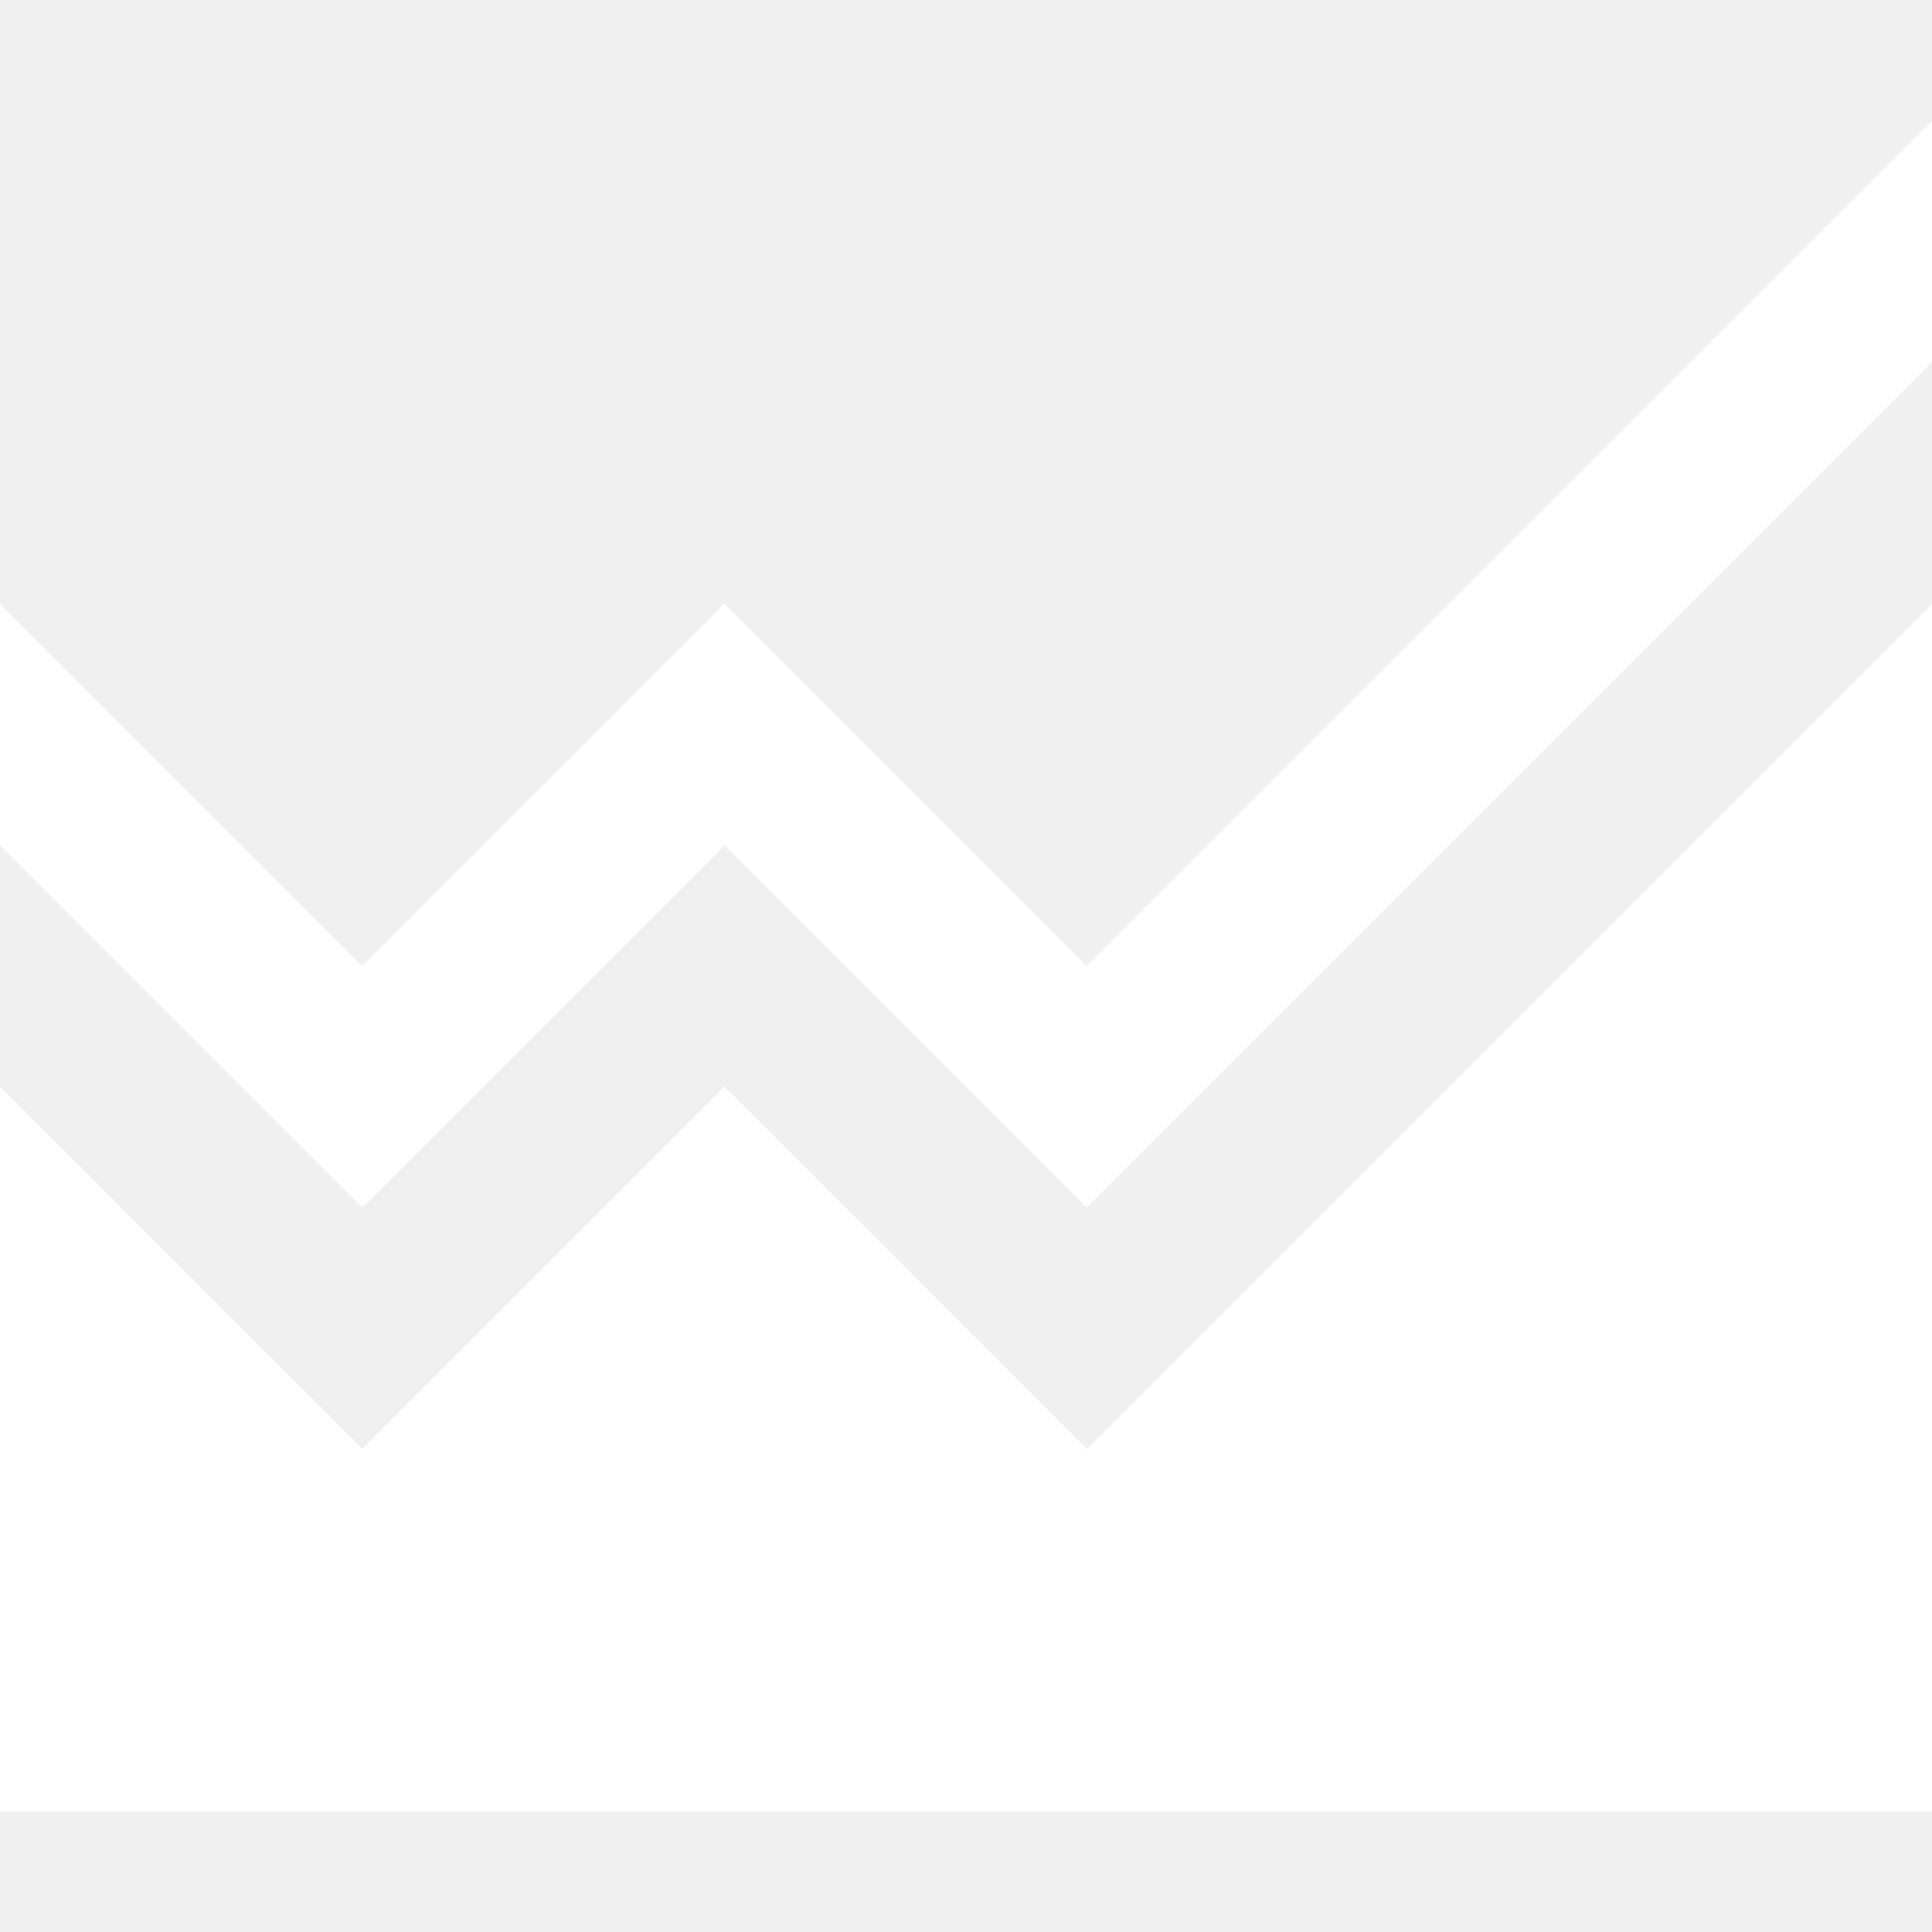
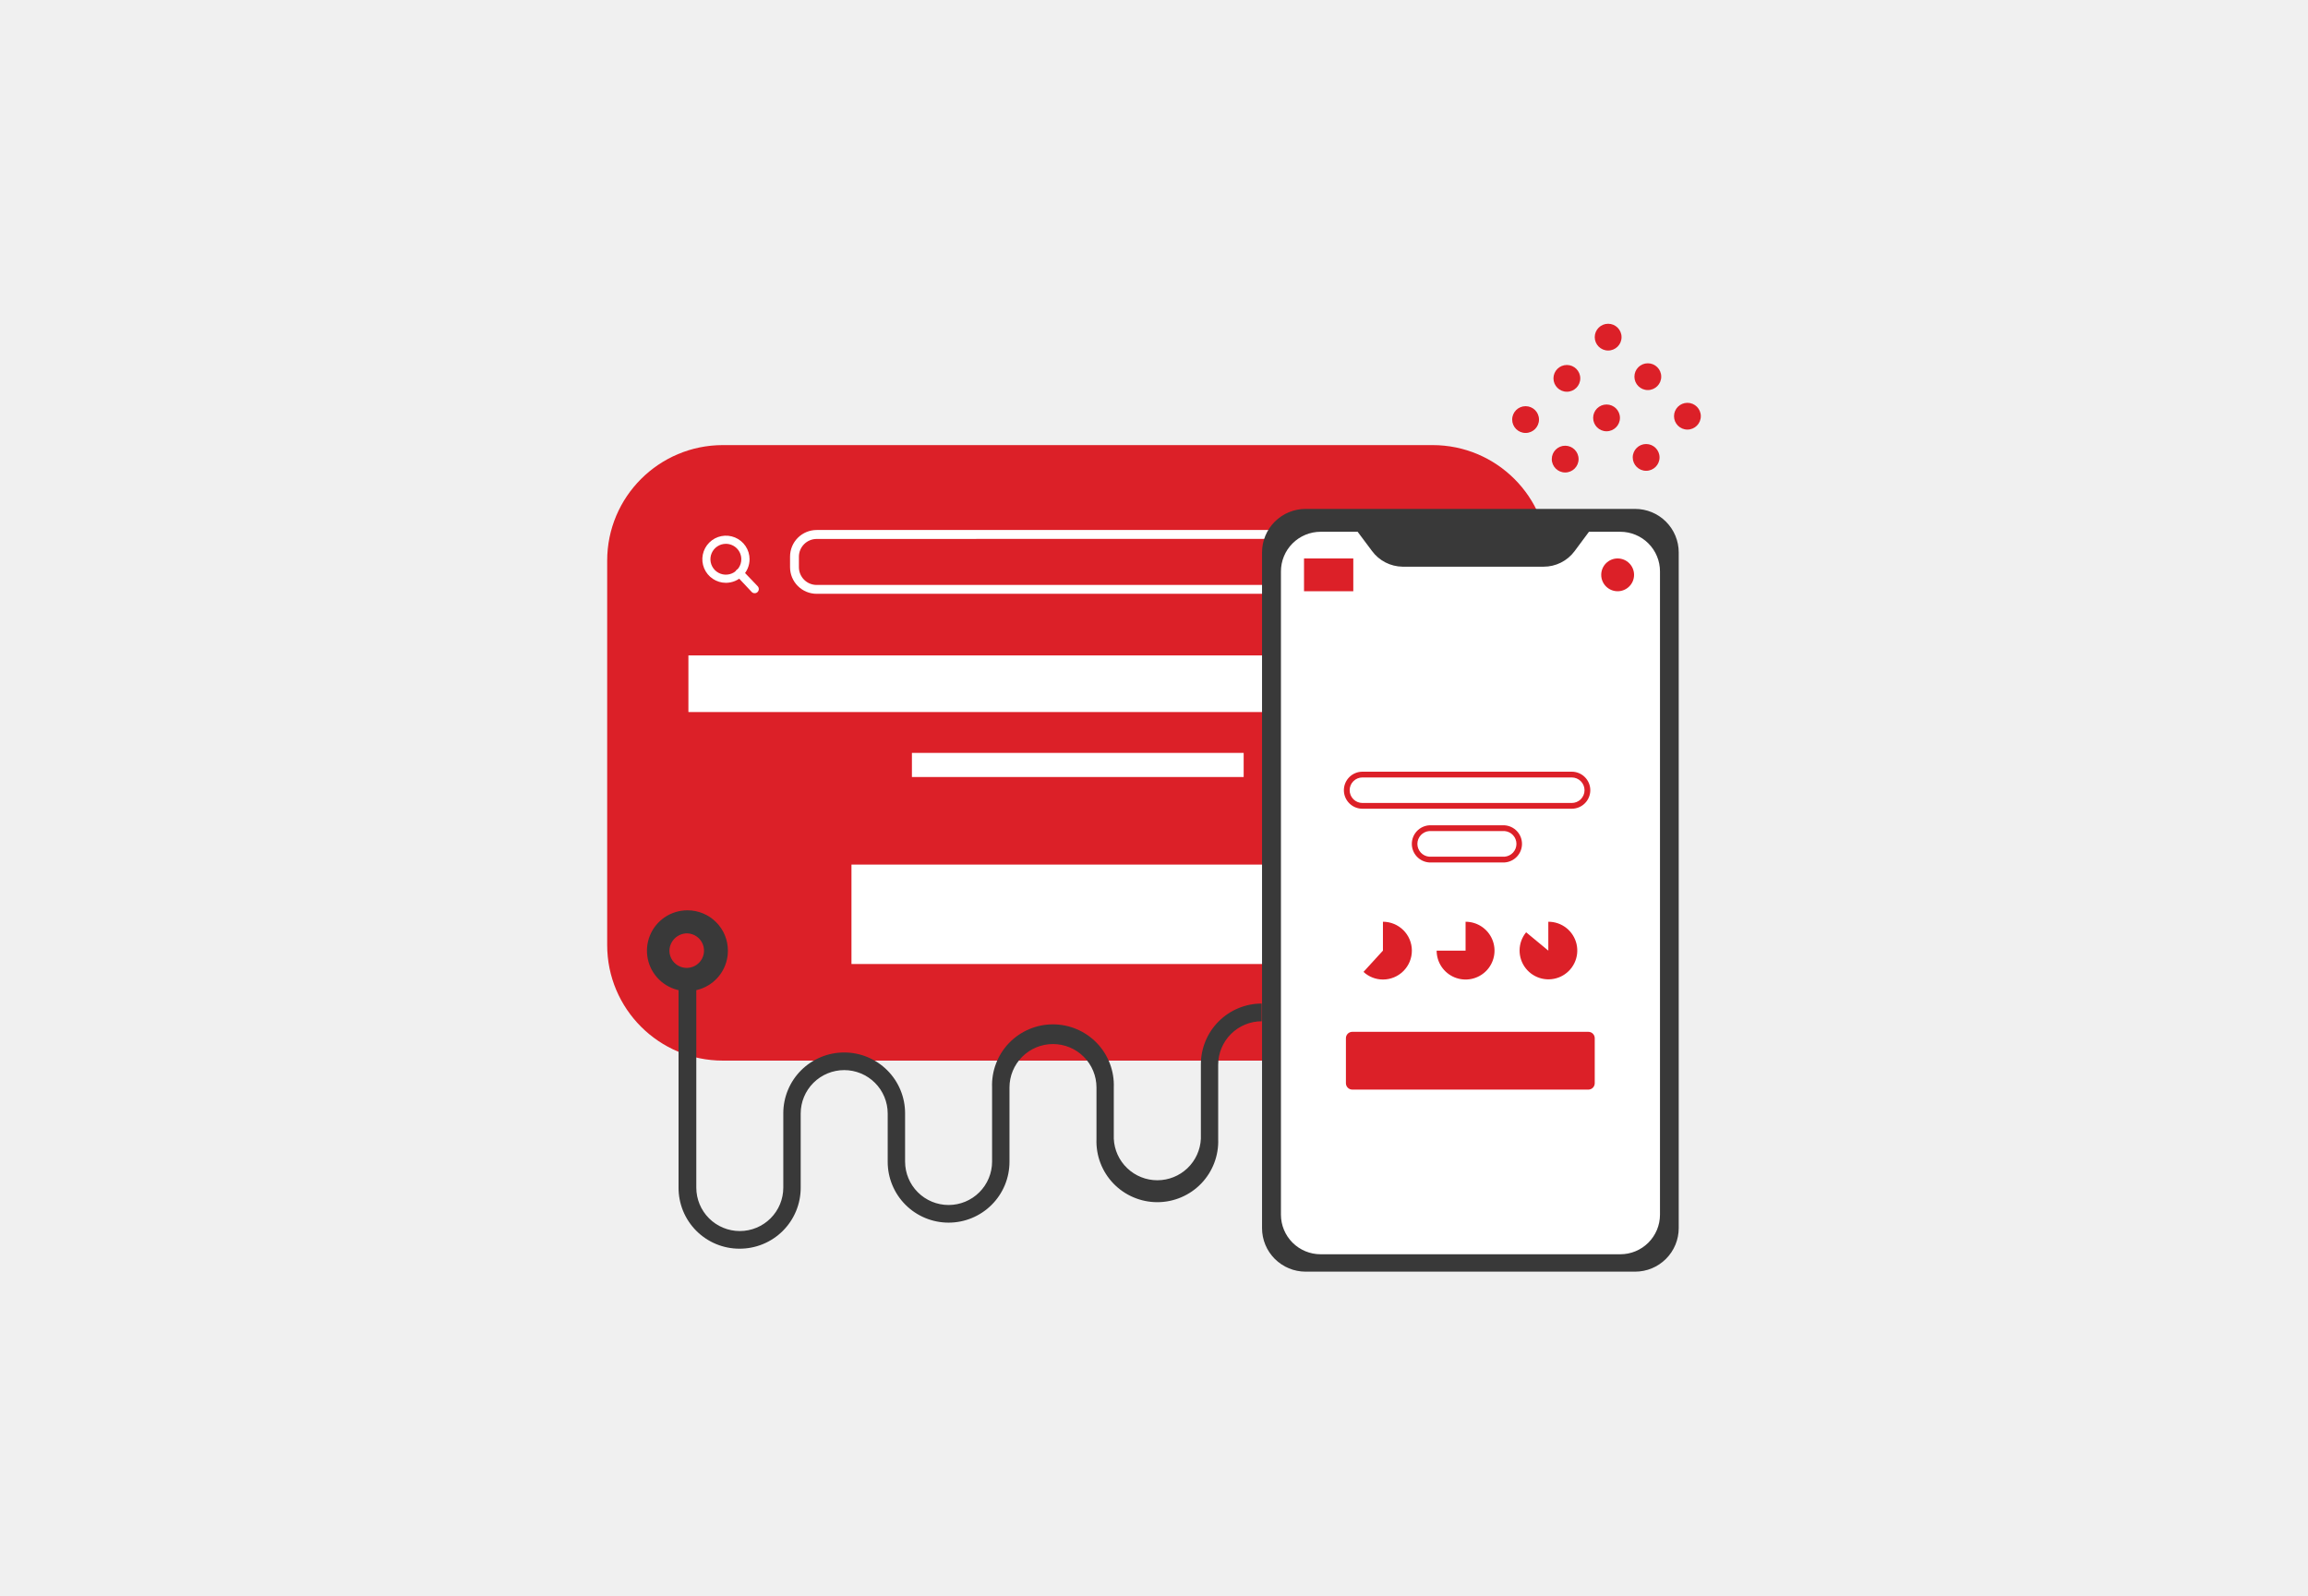
- <svg xmlns="http://www.w3.org/2000/svg" fill="white" width="800px" height="800px" viewBox="0 0 16 16">
-   <g>
-     <path d="M6,9,3,12,0,9v6H16V5L9,12ZM9,8,6,5,3,8,0,5V7l3,3L6,7l3,3,7-7V1Z" />
-   </g>
+ <svg xmlns="http://www.w3.org/2000/svg" width="230" height="159" viewBox="0 0 230 159" fill="none">
+   <path d="M142.759 44.361H72.043C65.672 44.361 60.508 49.518 60.508 55.88V94.19C60.508 100.551 65.672 105.708 72.043 105.708H142.759C149.13 105.708 154.295 100.551 154.295 94.19V55.88C154.295 49.518 149.13 44.361 142.759 44.361Z" fill="#DC2028" />
+   <path d="M146.2 65.323H68.602V70.967H146.2V65.323Z" fill="white" />
+   <path d="M133.418 59.183H81.385C80.681 59.183 80.006 58.904 79.508 58.407C79.01 57.91 78.731 57.236 78.731 56.533V55.473C78.731 54.77 79.01 54.096 79.508 53.599C80.006 53.102 80.681 52.823 81.385 52.823H133.842C134.429 52.823 134.991 53.056 135.406 53.47C135.821 53.884 136.054 54.446 136.054 55.032V56.533C136.054 57.233 135.777 57.904 135.283 58.401C134.789 58.897 134.118 59.179 133.418 59.183ZM81.385 53.715C80.915 53.715 80.465 53.902 80.134 54.233C79.802 54.564 79.615 55.014 79.615 55.482V56.533C79.615 57.002 79.802 57.451 80.134 57.783C80.465 58.114 80.915 58.3 81.385 58.3H133.418C133.887 58.3 134.337 58.114 134.669 57.783C135.001 57.451 135.187 57.002 135.187 56.533V55.032C135.187 54.68 135.047 54.343 134.798 54.095C134.549 53.846 134.212 53.707 133.86 53.707L81.385 53.715Z" fill="white" />
+   <path d="M123.935 75.039H90.876V77.442H123.935V75.039Z" fill="white" />
+   <path d="M129.95 86.169H84.852V96.08H129.95V86.169Z" fill="white" />
+   <path d="M72.344 58.088C71.879 58.088 71.424 57.95 71.037 57.692C70.65 57.434 70.348 57.067 70.17 56.638C69.992 56.208 69.945 55.736 70.036 55.28C70.127 54.824 70.351 54.406 70.68 54.077C71.009 53.748 71.428 53.525 71.885 53.434C72.341 53.343 72.814 53.39 73.244 53.568C73.674 53.745 74.042 54.047 74.3 54.433C74.559 54.819 74.697 55.274 74.697 55.738C74.695 56.361 74.446 56.957 74.005 57.397C73.564 57.837 72.967 58.086 72.344 58.088ZM72.344 54.201C72.039 54.2 71.741 54.288 71.486 54.456C71.232 54.624 71.033 54.863 70.915 55.144C70.798 55.425 70.766 55.734 70.824 56.033C70.883 56.331 71.029 56.606 71.243 56.822C71.458 57.038 71.733 57.185 72.031 57.245C72.33 57.305 72.64 57.275 72.922 57.159C73.204 57.043 73.445 56.846 73.614 56.593C73.784 56.34 73.874 56.043 73.874 55.738C73.874 55.332 73.713 54.943 73.427 54.655C73.14 54.367 72.751 54.204 72.344 54.201Z" fill="white" />
+   <path d="M75.192 59.121C75.137 59.121 75.082 59.109 75.032 59.087C74.982 59.064 74.937 59.031 74.9 58.989L73.423 57.417C73.378 57.38 73.341 57.335 73.315 57.283C73.289 57.232 73.275 57.175 73.272 57.117C73.27 57.06 73.28 57.002 73.302 56.949C73.323 56.895 73.356 56.847 73.398 56.807C73.44 56.767 73.49 56.736 73.544 56.717C73.599 56.698 73.657 56.691 73.715 56.696C73.772 56.701 73.828 56.718 73.879 56.747C73.929 56.775 73.973 56.814 74.007 56.86L75.502 58.424C75.576 58.501 75.617 58.604 75.617 58.711C75.617 58.818 75.576 58.921 75.502 58.998C75.463 59.04 75.415 59.073 75.361 59.094C75.308 59.116 75.25 59.125 75.192 59.121Z" fill="white" />
+   <path d="M160.257 34.936C160.995 34.936 161.593 34.339 161.593 33.602C161.593 32.865 160.995 32.268 160.257 32.268C159.519 32.268 158.921 32.865 158.921 33.602C158.921 34.339 159.519 34.936 160.257 34.936Z" fill="#DC2028" />
+   <path d="M156.143 39.043C156.881 39.043 157.479 38.446 157.479 37.709C157.479 36.973 156.881 36.376 156.143 36.376C155.406 36.376 154.808 36.973 154.808 37.709C154.808 38.446 155.406 39.043 156.143 39.043Z" fill="#DC2028" />
+   <path d="M152.03 43.151C152.768 43.151 153.366 42.554 153.366 41.817C153.366 41.08 152.768 40.483 152.03 40.483C151.292 40.483 150.694 41.08 150.694 41.817C150.694 42.554 151.292 43.151 152.03 43.151Z" fill="#DC2028" />
+   <path d="M164.211 38.876C164.949 38.876 165.547 38.278 165.547 37.542C165.547 36.805 164.949 36.208 164.211 36.208C163.473 36.208 162.875 36.805 162.875 37.542C162.875 38.278 163.473 38.876 164.211 38.876Z" fill="#DC2028" />
+   <path d="M160.098 42.983C160.835 42.983 161.433 42.386 161.433 41.649C161.433 40.913 160.835 40.315 160.098 40.315C159.36 40.315 158.762 40.913 158.762 41.649C158.762 42.386 159.36 42.983 160.098 42.983Z" fill="#DC2028" />
+   <path d="M155.975 47.09C156.713 47.09 157.311 46.493 157.311 45.757C157.311 45.02 156.713 44.423 155.975 44.423C155.238 44.423 154.64 45.02 154.64 45.757C154.64 46.493 155.238 47.09 155.975 47.09Z" fill="#DC2028" />
+   <path d="M168.157 42.815C168.894 42.815 169.492 42.218 169.492 41.481C169.492 40.745 168.894 40.148 168.157 40.148C167.419 40.148 166.821 40.745 166.821 41.481C166.821 42.218 167.419 42.815 168.157 42.815Z" fill="#DC2028" />
+   <path d="M164.043 46.923C164.781 46.923 165.379 46.325 165.379 45.589C165.379 44.852 164.781 44.255 164.043 44.255C163.305 44.255 162.707 44.852 162.707 45.589C162.707 46.325 163.305 46.923 164.043 46.923Z" fill="#DC2028" />
+   <path d="M163.203 52.664H129.888C128.115 52.664 126.677 54.1 126.677 55.871V121.803C126.677 123.574 128.115 125.009 129.888 125.009H163.203C164.976 125.009 166.414 123.574 166.414 121.803V55.871C166.414 54.1 164.976 52.664 163.203 52.664Z" fill="white" />
+   <path d="M162.946 50.721H130.109C128.957 50.721 127.853 51.178 127.038 51.991C126.223 52.805 125.766 53.908 125.766 55.058V122.404C125.766 123.554 126.223 124.657 127.038 125.47C127.853 126.284 128.957 126.741 130.109 126.741H162.946C164.098 126.741 165.203 126.284 166.017 125.47C166.832 124.657 167.29 123.554 167.29 122.404V55.058C167.29 53.908 166.832 52.805 166.017 51.991C165.203 51.178 164.098 50.721 162.946 50.721ZM165.423 121.061C165.423 122.108 165.006 123.112 164.265 123.853C163.523 124.593 162.518 125.009 161.469 125.009H131.604C130.556 125.009 129.55 124.593 128.808 123.853C128.067 123.112 127.65 122.108 127.65 121.061V56.966C127.648 56.446 127.748 55.931 127.946 55.45C128.144 54.969 128.434 54.531 128.802 54.163C129.169 53.794 129.606 53.502 130.087 53.302C130.568 53.103 131.083 53 131.604 53H135.293L136.726 54.917C137.078 55.395 137.536 55.785 138.064 56.056C138.592 56.327 139.175 56.472 139.769 56.48H153.835C154.431 56.48 155.018 56.34 155.551 56.074C156.084 55.807 156.547 55.42 156.904 54.943L158.346 53H161.46C161.982 52.999 162.498 53.101 162.98 53.3C163.462 53.499 163.9 53.791 164.268 54.16C164.636 54.528 164.928 54.966 165.126 55.448C165.325 55.929 165.425 56.445 165.423 56.966V121.061Z" fill="#393939" />
+   <path d="M158.284 102.838H134.762C134.411 102.838 134.125 103.122 134.125 103.474V107.961C134.125 108.312 134.411 108.597 134.762 108.597H158.284C158.636 108.597 158.921 108.312 158.921 107.961V103.474C158.921 103.122 158.636 102.838 158.284 102.838Z" fill="#DC2028" />
+   <path d="M137.814 91.867V94.746L135.877 96.866C136.404 97.354 137.096 97.625 137.814 97.626C138.193 97.626 138.568 97.552 138.918 97.407C139.268 97.262 139.586 97.05 139.853 96.783C140.121 96.515 140.334 96.198 140.479 95.848C140.623 95.499 140.698 95.124 140.698 94.746C140.698 94.368 140.623 93.994 140.479 93.644C140.334 93.295 140.121 92.978 139.853 92.71C139.586 92.443 139.268 92.231 138.918 92.086C138.568 91.941 138.193 91.867 137.814 91.867Z" fill="#DC2028" />
+   <path d="M146.05 91.867V94.746H143.166C143.166 95.316 143.335 95.873 143.652 96.346C143.969 96.82 144.419 97.189 144.946 97.407C145.473 97.625 146.053 97.682 146.613 97.571C147.172 97.46 147.686 97.185 148.089 96.783C148.493 96.38 148.767 95.867 148.878 95.308C148.99 94.749 148.933 94.171 148.714 93.644C148.496 93.118 148.126 92.668 147.652 92.352C147.178 92.036 146.62 91.867 146.05 91.867Z" fill="#DC2028" />
+   <path d="M154.295 91.867V94.746L152.083 92.918C151.669 93.422 151.439 94.053 151.432 94.706C151.425 95.358 151.64 95.993 152.043 96.507C152.446 97.021 153.012 97.382 153.648 97.532C154.284 97.681 154.952 97.61 155.542 97.33C156.132 97.049 156.609 96.576 156.894 95.989C157.179 95.402 157.255 94.735 157.11 94.099C156.964 93.463 156.606 92.895 156.095 92.489C155.583 92.084 154.948 91.864 154.295 91.867Z" fill="#DC2028" />
+   <path d="M156.63 80.604H135.771C135.28 80.604 134.81 80.41 134.463 80.063C134.117 79.717 133.922 79.248 133.922 78.758C133.922 78.268 134.117 77.799 134.463 77.453C134.81 77.106 135.28 76.912 135.771 76.912H156.63C157.12 76.912 157.591 77.106 157.937 77.453C158.284 77.799 158.479 78.268 158.479 78.758C158.479 79.248 158.284 79.717 157.937 80.063C157.591 80.41 157.12 80.604 156.63 80.604ZM135.771 77.486C135.433 77.486 135.109 77.62 134.87 77.859C134.631 78.097 134.497 78.421 134.497 78.758C134.497 79.095 134.631 79.419 134.87 79.657C135.109 79.896 135.433 80.03 135.771 80.03H156.63C156.968 80.03 157.292 79.896 157.531 79.657C157.77 79.419 157.904 79.095 157.904 78.758C157.904 78.421 157.77 78.097 157.531 77.859C157.292 77.62 156.968 77.486 156.63 77.486H135.771Z" fill="#DC2028" />
+   <path d="M149.96 85.957H142.423C141.954 85.925 141.514 85.716 141.193 85.372C140.872 85.029 140.693 84.576 140.693 84.107C140.693 83.637 140.872 83.184 141.193 82.841C141.514 82.498 141.954 82.288 142.423 82.256H149.942C150.412 82.288 150.851 82.498 151.172 82.841C151.493 83.184 151.672 83.637 151.672 84.107C151.672 84.576 151.493 85.029 151.172 85.372C150.851 85.716 150.412 85.925 149.942 85.957H149.96ZM142.423 82.83C142.102 82.857 141.803 83.003 141.586 83.239C141.368 83.476 141.247 83.785 141.247 84.107C141.247 84.428 141.368 84.737 141.586 84.974C141.803 85.21 142.102 85.356 142.423 85.383H149.942C150.263 85.356 150.562 85.21 150.78 84.974C150.998 84.737 151.119 84.428 151.119 84.107C151.119 83.785 150.998 83.476 150.78 83.239C150.562 83.003 150.263 82.857 149.942 82.83H142.423Z" fill="#DC2028" />
+   <path d="M161.203 58.927C162.107 58.927 162.84 58.196 162.84 57.293C162.84 56.391 162.107 55.659 161.203 55.659C160.3 55.659 159.567 56.391 159.567 57.293C159.567 58.196 160.3 58.927 161.203 58.927Z" fill="#DC2028" />
+   <path d="M134.86 55.659H129.95V58.927H134.86V55.659Z" fill="#DC2028" />
+   <path d="M73.68 124.453C72.881 124.452 72.091 124.293 71.354 123.987C70.617 123.68 69.948 123.231 69.385 122.666C68.822 122.1 68.376 121.429 68.073 120.692C67.771 119.954 67.617 119.164 67.62 118.367V97.008H69.389V118.367C69.389 119.515 69.846 120.616 70.659 121.427C71.472 122.239 72.574 122.695 73.724 122.695C74.874 122.695 75.976 122.239 76.789 121.427C77.602 120.616 78.058 119.515 78.058 118.367V110.955C78.058 109.348 78.698 107.807 79.836 106.671C80.974 105.534 82.517 104.896 84.127 104.896C85.736 104.896 87.28 105.534 88.418 106.671C89.556 107.807 90.195 109.348 90.195 110.955V115.77C90.195 116.918 90.652 118.019 91.465 118.83C92.278 119.642 93.38 120.098 94.53 120.098C95.68 120.098 96.782 119.642 97.595 118.83C98.408 118.019 98.865 116.918 98.865 115.77V108.385C98.833 107.57 98.967 106.758 99.258 105.996C99.549 105.234 99.99 104.539 100.556 103.951C101.123 103.364 101.802 102.897 102.553 102.578C103.304 102.259 104.112 102.094 104.929 102.094C105.745 102.094 106.553 102.259 107.304 102.578C108.056 102.897 108.735 103.364 109.301 103.951C109.867 104.539 110.309 105.234 110.599 105.996C110.89 106.758 111.024 107.57 110.993 108.385V113.491C111.043 114.606 111.522 115.659 112.331 116.43C113.139 117.202 114.214 117.632 115.332 117.632C116.45 117.632 117.525 117.202 118.333 116.43C119.141 115.659 119.62 114.606 119.671 113.491V106.079C119.671 104.474 120.309 102.934 121.445 101.798C122.581 100.662 124.122 100.022 125.73 100.02V101.786C124.581 101.789 123.48 102.246 122.668 103.057C121.856 103.868 121.398 104.968 121.396 106.115V113.526C121.427 114.341 121.293 115.153 121.002 115.915C120.712 116.677 120.27 117.372 119.704 117.96C119.138 118.547 118.459 119.014 117.707 119.333C116.956 119.652 116.148 119.817 115.332 119.817C114.515 119.817 113.707 119.652 112.956 119.333C112.205 119.014 111.526 118.547 110.96 117.96C110.393 117.372 109.952 116.677 109.661 115.915C109.37 115.153 109.237 114.341 109.268 113.526V108.385C109.268 107.237 108.811 106.136 107.998 105.324C107.185 104.513 106.083 104.057 104.933 104.057C103.783 104.057 102.681 104.513 101.868 105.324C101.055 106.136 100.598 107.237 100.598 108.385V115.796C100.598 116.592 100.441 117.38 100.137 118.115C99.832 118.85 99.385 119.518 98.821 120.081C98.257 120.644 97.589 121.09 96.852 121.395C96.116 121.699 95.327 121.856 94.53 121.856C93.733 121.856 92.944 121.699 92.208 121.395C91.471 121.09 90.802 120.644 90.239 120.081C89.675 119.518 89.228 118.85 88.924 118.115C88.618 117.38 88.462 116.592 88.462 115.796V110.982C88.462 109.834 88.005 108.733 87.192 107.921C86.379 107.11 85.276 106.654 84.127 106.654C82.977 106.654 81.875 107.11 81.062 107.921C80.249 108.733 79.792 109.834 79.792 110.982V118.367C79.795 119.168 79.638 119.962 79.331 120.703C79.025 121.443 78.574 122.116 78.006 122.682C77.438 123.248 76.763 123.695 76.02 123.999C75.278 124.303 74.482 124.457 73.68 124.453Z" fill="#393939" />
+   <path d="M68.478 93.024C68.815 93.033 69.143 93.14 69.419 93.332C69.696 93.525 69.91 93.794 70.035 94.107C70.16 94.42 70.191 94.763 70.123 95.093C70.055 95.423 69.892 95.726 69.653 95.964C69.415 96.202 69.111 96.365 68.781 96.433C68.45 96.501 68.107 96.47 67.794 96.346C67.481 96.221 67.211 96.007 67.018 95.731C66.825 95.454 66.718 95.127 66.709 94.79C66.709 94.322 66.895 93.873 67.227 93.541C67.559 93.21 68.009 93.024 68.478 93.024ZM68.478 90.727C67.681 90.732 66.903 90.973 66.243 91.419C65.583 91.866 65.07 92.497 64.769 93.234C64.469 93.971 64.393 94.781 64.552 95.56C64.712 96.34 65.099 97.055 65.665 97.616C66.231 98.176 66.951 98.556 67.733 98.709C68.515 98.861 69.325 98.778 70.061 98.471C70.796 98.164 71.424 97.647 71.865 96.984C72.306 96.321 72.54 95.542 72.538 94.746C72.538 94.218 72.434 93.694 72.231 93.206C72.028 92.718 71.731 92.275 71.356 91.901C70.982 91.528 70.537 91.232 70.048 91.031C69.558 90.829 69.034 90.726 68.505 90.727H68.478Z" fill="#393939" />
</svg>
